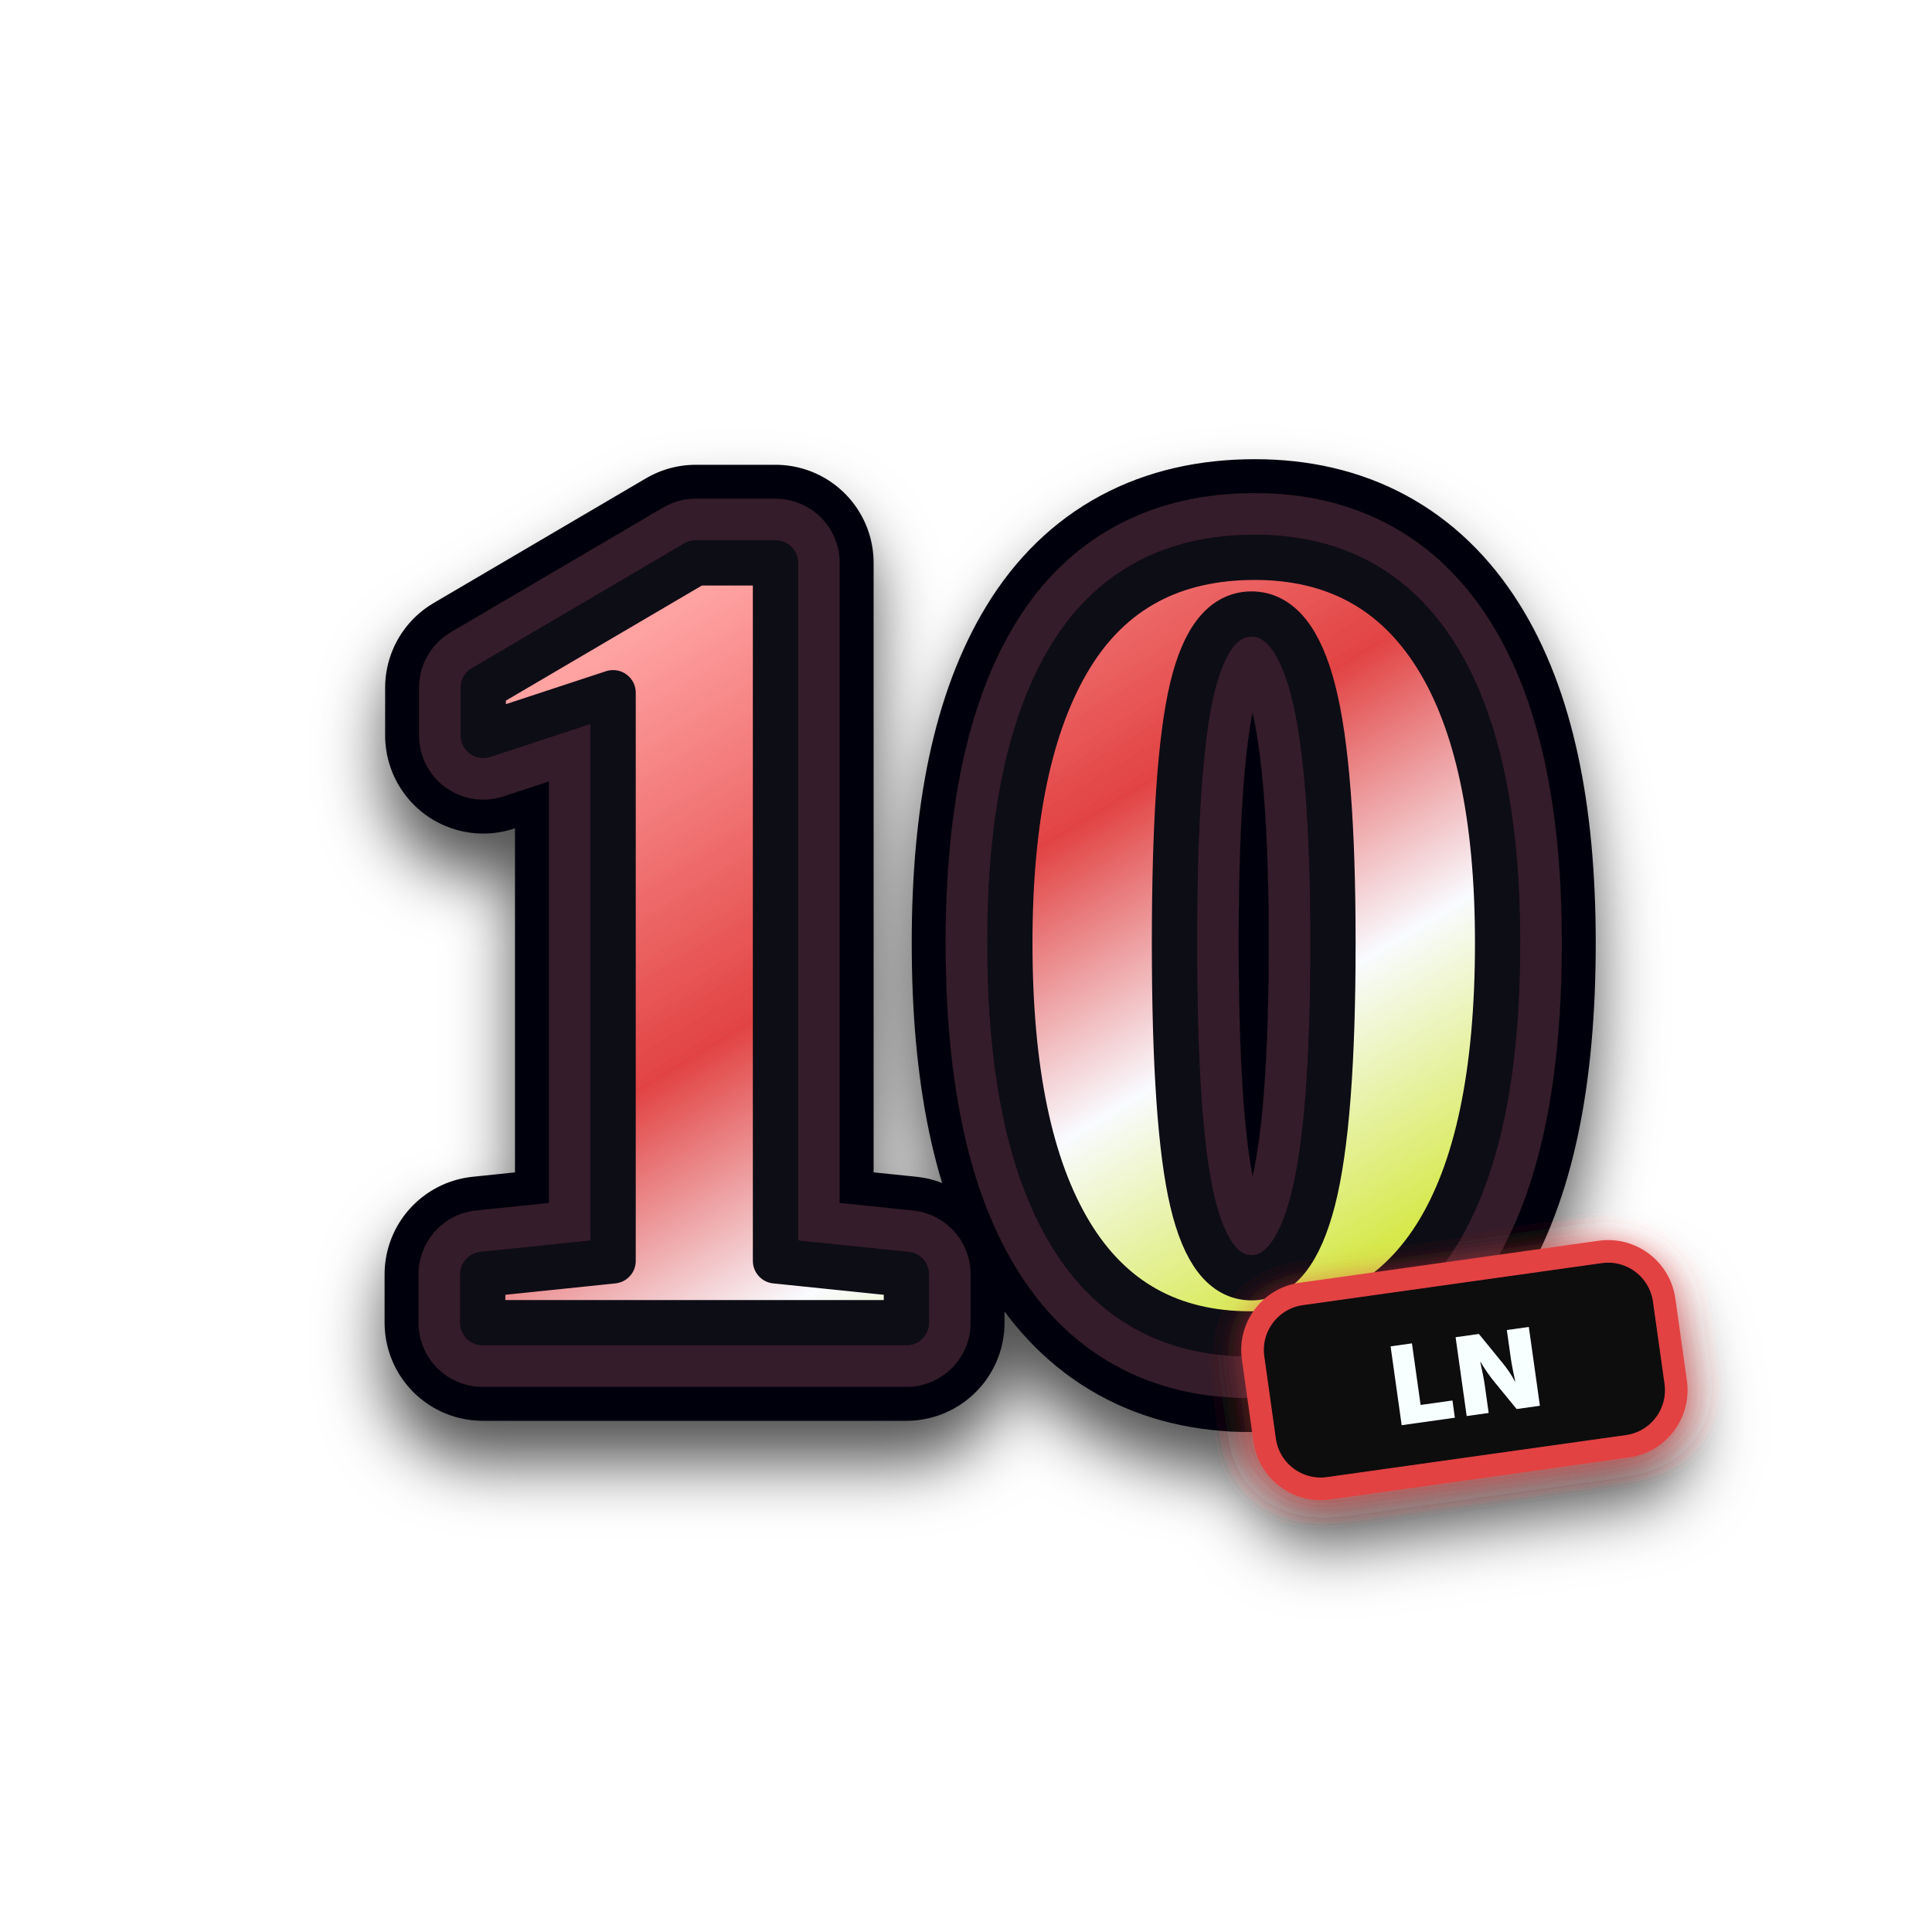
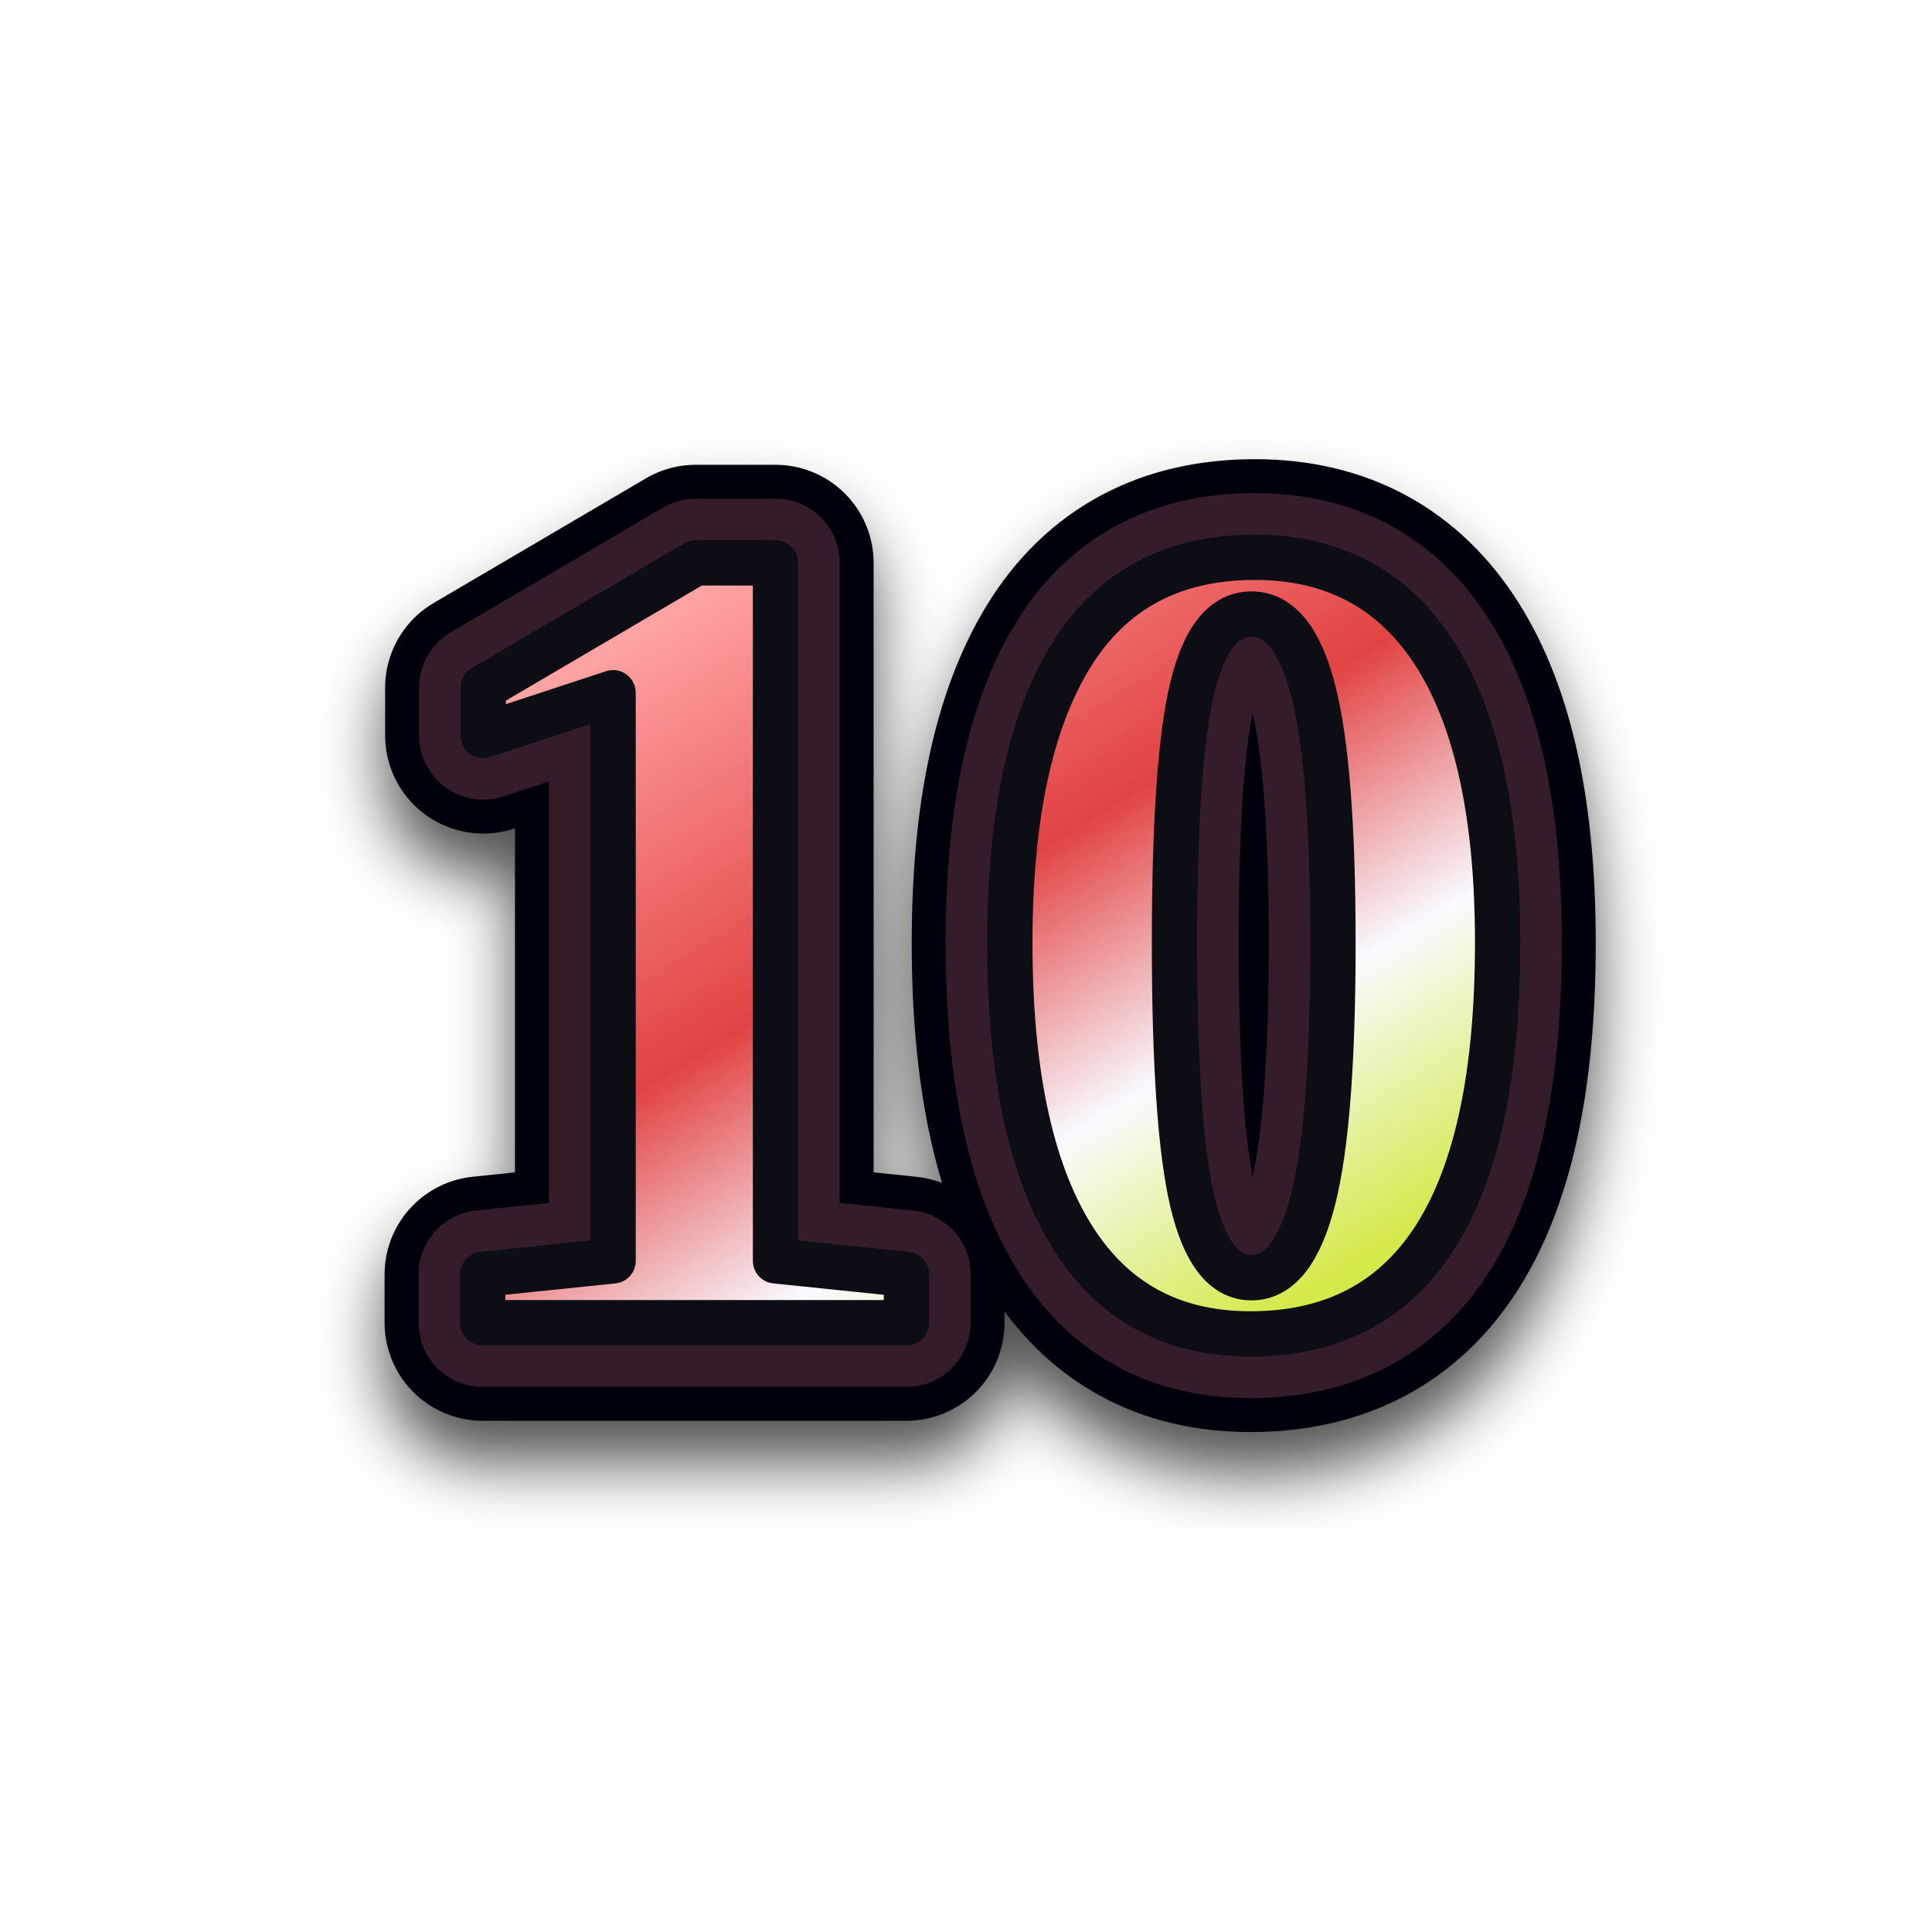
<svg xmlns="http://www.w3.org/2000/svg" viewBox="0 0 1024 1024" role="img" aria-label="LN 10 dan">
  <defs>
    <linearGradient id="lnfill" x1="18%" x2="84%" y1="8%" y2="92%">
      <stop offset="0" stop-color="#ffa2a2" />
      <stop offset="0.43" stop-color="#e24343" />
      <stop offset="0.72" stop-color="#f9fbff" />
      <stop offset="1" stop-color="#d6e94c" />
    </linearGradient>
    <filter id="shadow" x="-25%" y="-25%" width="150%" height="150%">
      <feDropShadow dx="0" dy="22" stdDeviation="17" flood-color="#000" flood-opacity="0.68" />
    </filter>
-     <filter id="badgeGlow" x="-35%" y="-35%" width="170%" height="170%">
-       <feDropShadow dx="0" dy="0" stdDeviation="8" flood-color="#e24343" flood-opacity="0.55" />
-     </filter>
  </defs>
  <g filter="url(#shadow)">
    <text x="512" y="528" text-anchor="middle" dominant-baseline="middle" font-family="Georgia, 'Times New Roman', serif" font-size="610" font-weight="900" fill="none" stroke="#050509" stroke-width="104" stroke-linejoin="round">10</text>
    <text x="512" y="528" text-anchor="middle" dominant-baseline="middle" font-family="Georgia, 'Times New Roman', serif" font-size="610" font-weight="900" fill="none" stroke="#351d29" stroke-width="68" stroke-linejoin="round">10</text>
    <text x="512" y="528" text-anchor="middle" dominant-baseline="middle" font-family="Georgia, 'Times New Roman', serif" font-size="610" font-weight="900" fill="url(#lnfill)" stroke="#0d0a12" stroke-width="24" stroke-linejoin="round">10</text>
-     <g transform="translate(660 690) rotate(-8)" filter="url(#badgeGlow)">
-       <rect x="0" y="0" width="220" height="104" rx="30" fill="#07070d" stroke="#e24343" stroke-width="12" />
-       <text x="110" y="54" text-anchor="middle" dominant-baseline="middle" font-family="Inter, Arial, sans-serif" font-size="58" font-weight="900" fill="#f7ffff" letter-spacing="2">LN</text>
-     </g>
  </g>
</svg>
